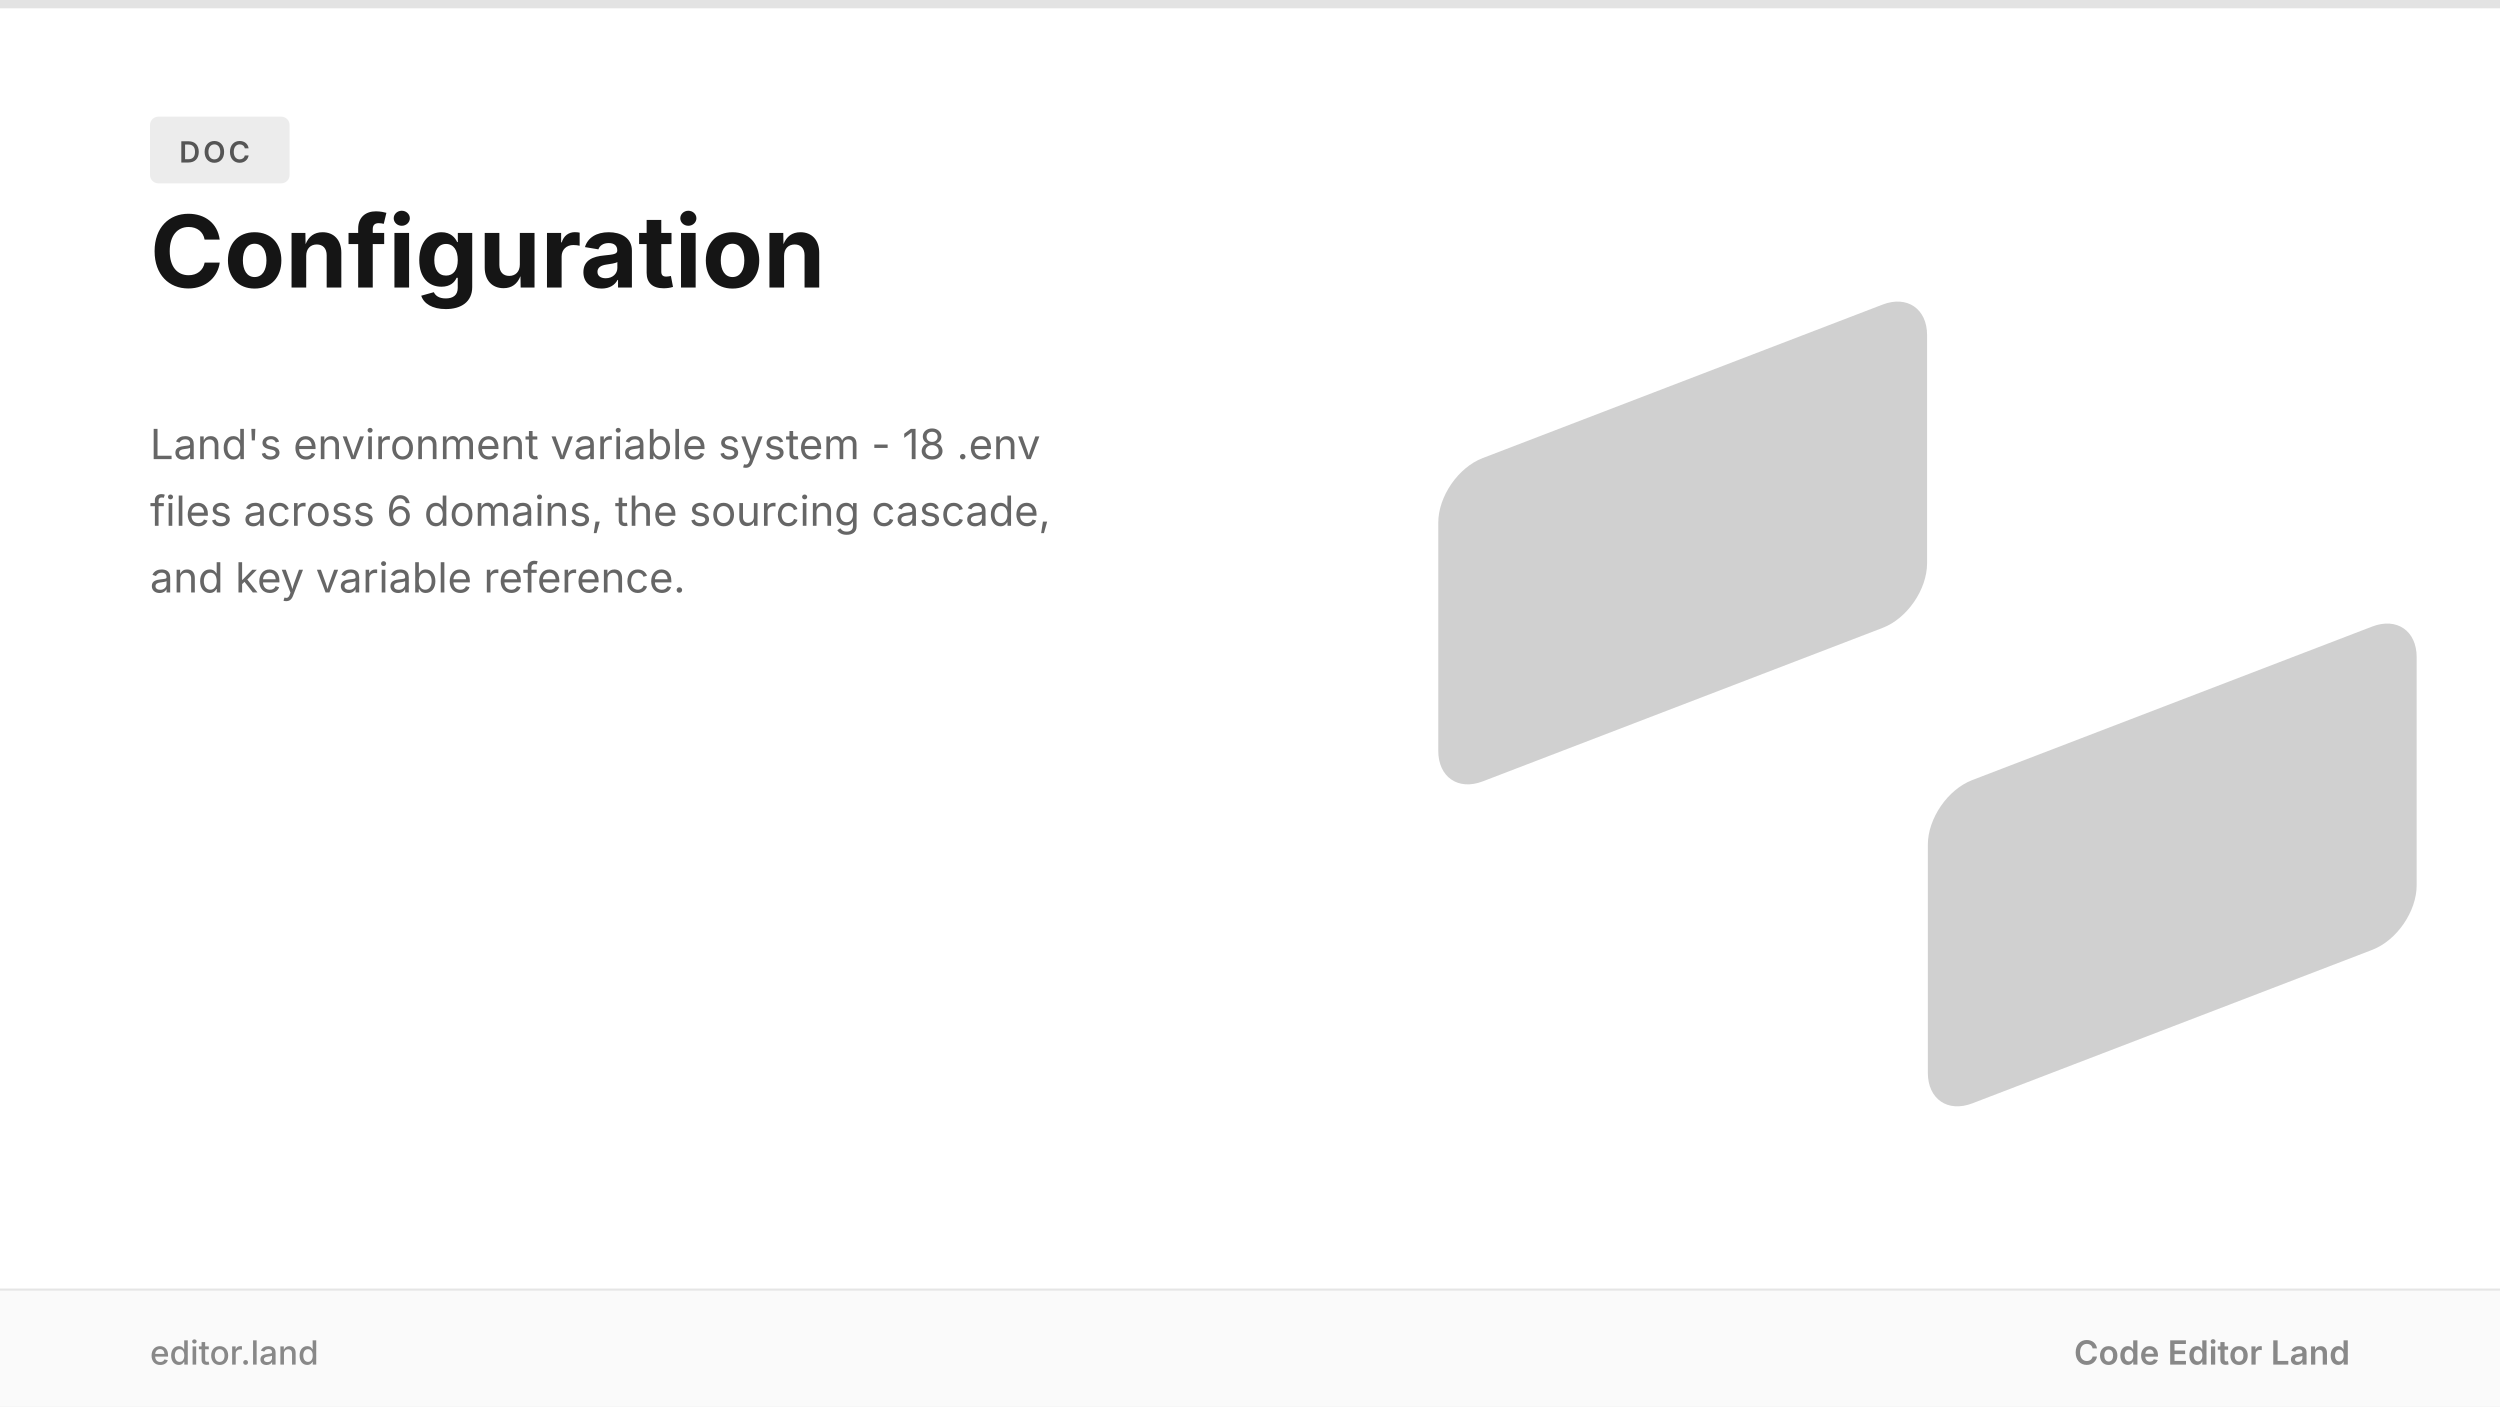
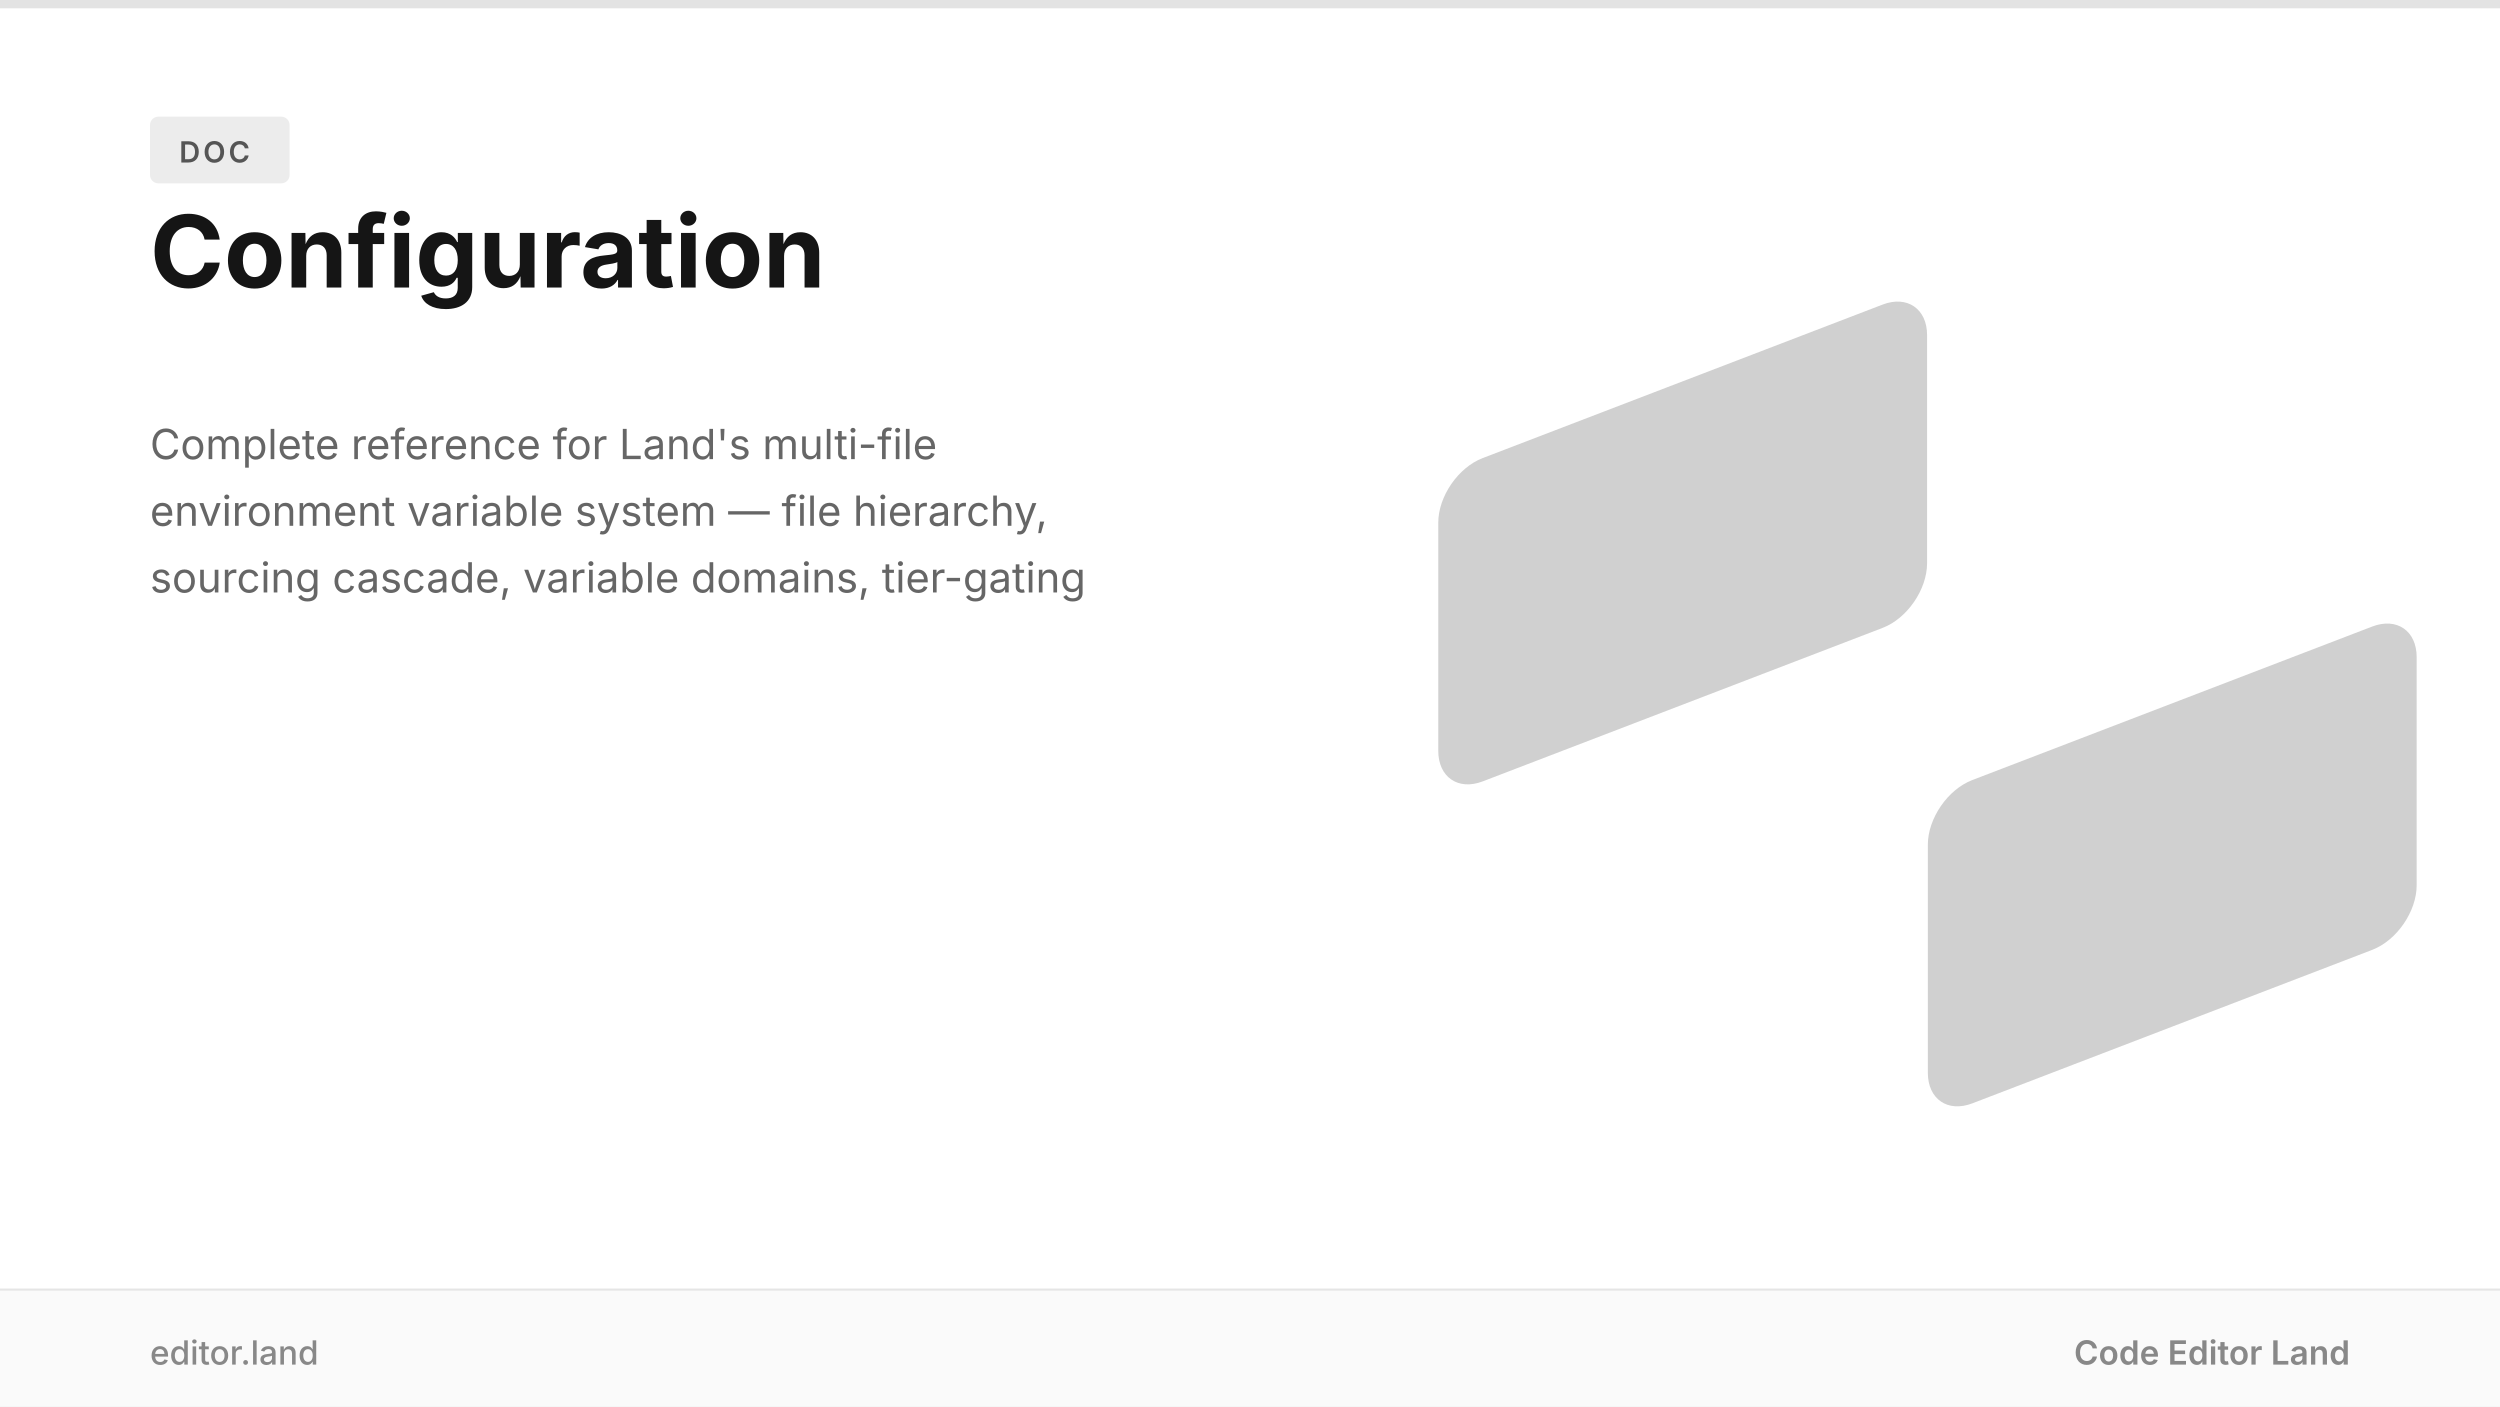
<svg xmlns="http://www.w3.org/2000/svg" width="1200" height="675" viewBox="0 0 1200 675">
  <path fill="#fff" d="M0 0h1200v675H0z" />
  <path fill="#151515" fill-opacity=".12" d="M0 0h1200v4H0z" />
  <rect width="1005.28" height="620.771" fill="#151515" fill-opacity=".2" rx="91.389" transform="matrix(-.2334 .08959 0 .25 925 138)" />
  <rect width="1005.28" height="620.771" fill="#151515" fill-opacity=".2" rx="91.389" transform="matrix(-.2334 .08959 0 .25 1160 292.55)" />
  <rect width="67" height="32" x="72" y="56" fill="#151515" fill-opacity=".08" rx="4" />
  <text x="86" y="78" fill="#555" font-family="system-ui, -apple-system, 'Segoe UI', sans-serif" font-size="14" font-weight="600" letter-spacing=".1em">DOC</text>
  <text x="72" y="138" fill="#151515" font-family="system-ui, -apple-system, 'Segoe UI', sans-serif" font-size="48" font-weight="700">Configuration</text>
-   <text x="72" y="220.4" fill="#666" font-family="system-ui, -apple-system, 'Segoe UI', sans-serif" font-size="20" font-weight="400">Land's environment variable system - 18 .env</text>
-   <text x="72" y="252.4" fill="#666" font-family="system-ui, -apple-system, 'Segoe UI', sans-serif" font-size="20" font-weight="400">files across 6 domains, the sourcing cascade,</text>
-   <text x="72" y="284.4" fill="#666" font-family="system-ui, -apple-system, 'Segoe UI', sans-serif" font-size="20" font-weight="400">and key variable reference.</text>
+   <text x="72" y="220.4" fill="#666" font-family="system-ui, -apple-system, 'Segoe UI', sans-serif" font-size="20" font-weight="400">Complete reference for Land's multi-file</text>
+   <text x="72" y="252.4" fill="#666" font-family="system-ui, -apple-system, 'Segoe UI', sans-serif" font-size="20" font-weight="400">environment variable system — file hierarchy,</text>
+   <text x="72" y="284.4" fill="#666" font-family="system-ui, -apple-system, 'Segoe UI', sans-serif" font-size="20" font-weight="400">sourcing cascade, variable domains, tier-gating</text>
  <path fill="#fafafa" d="M0 619h1200v56H0z" />
  <path stroke="#e5e5e5" d="M0 619h1200" />
  <text x="72" y="655" fill="#888" font-family="system-ui, -apple-system, 'Segoe UI', sans-serif" font-size="16" font-weight="500">editor.land</text>
  <text x="1128" y="655" fill="#888" font-family="system-ui, -apple-system, 'Segoe UI', sans-serif" font-size="16" font-weight="600" text-anchor="end">Code Editor Land</text>
</svg>
